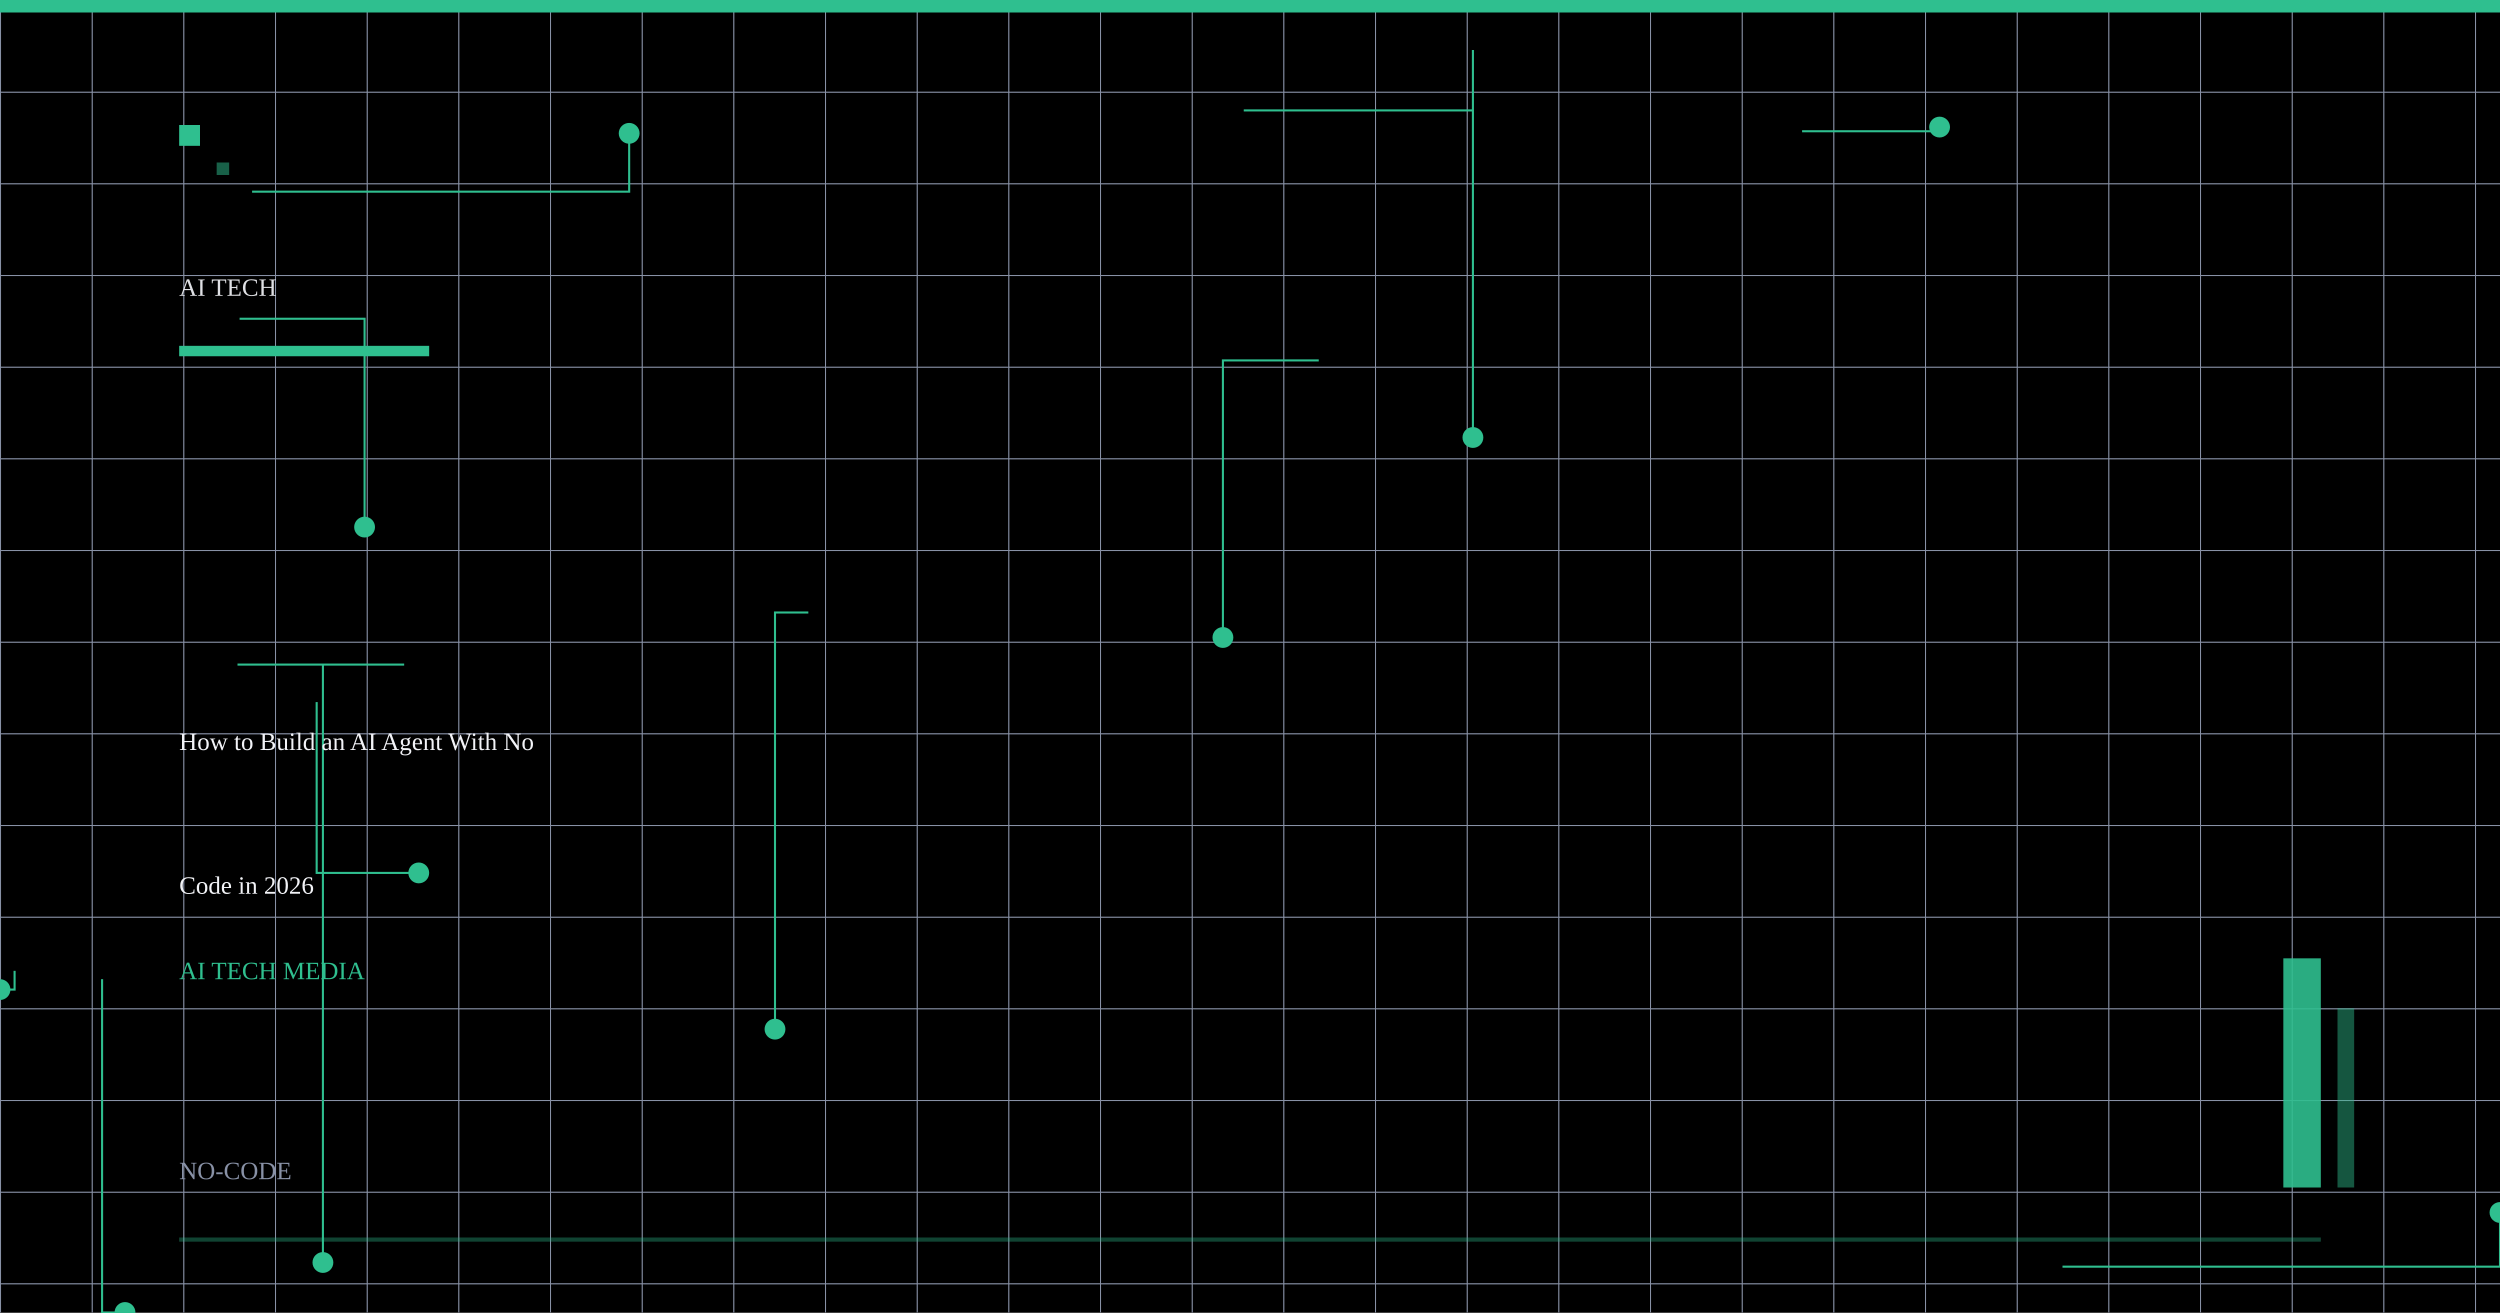
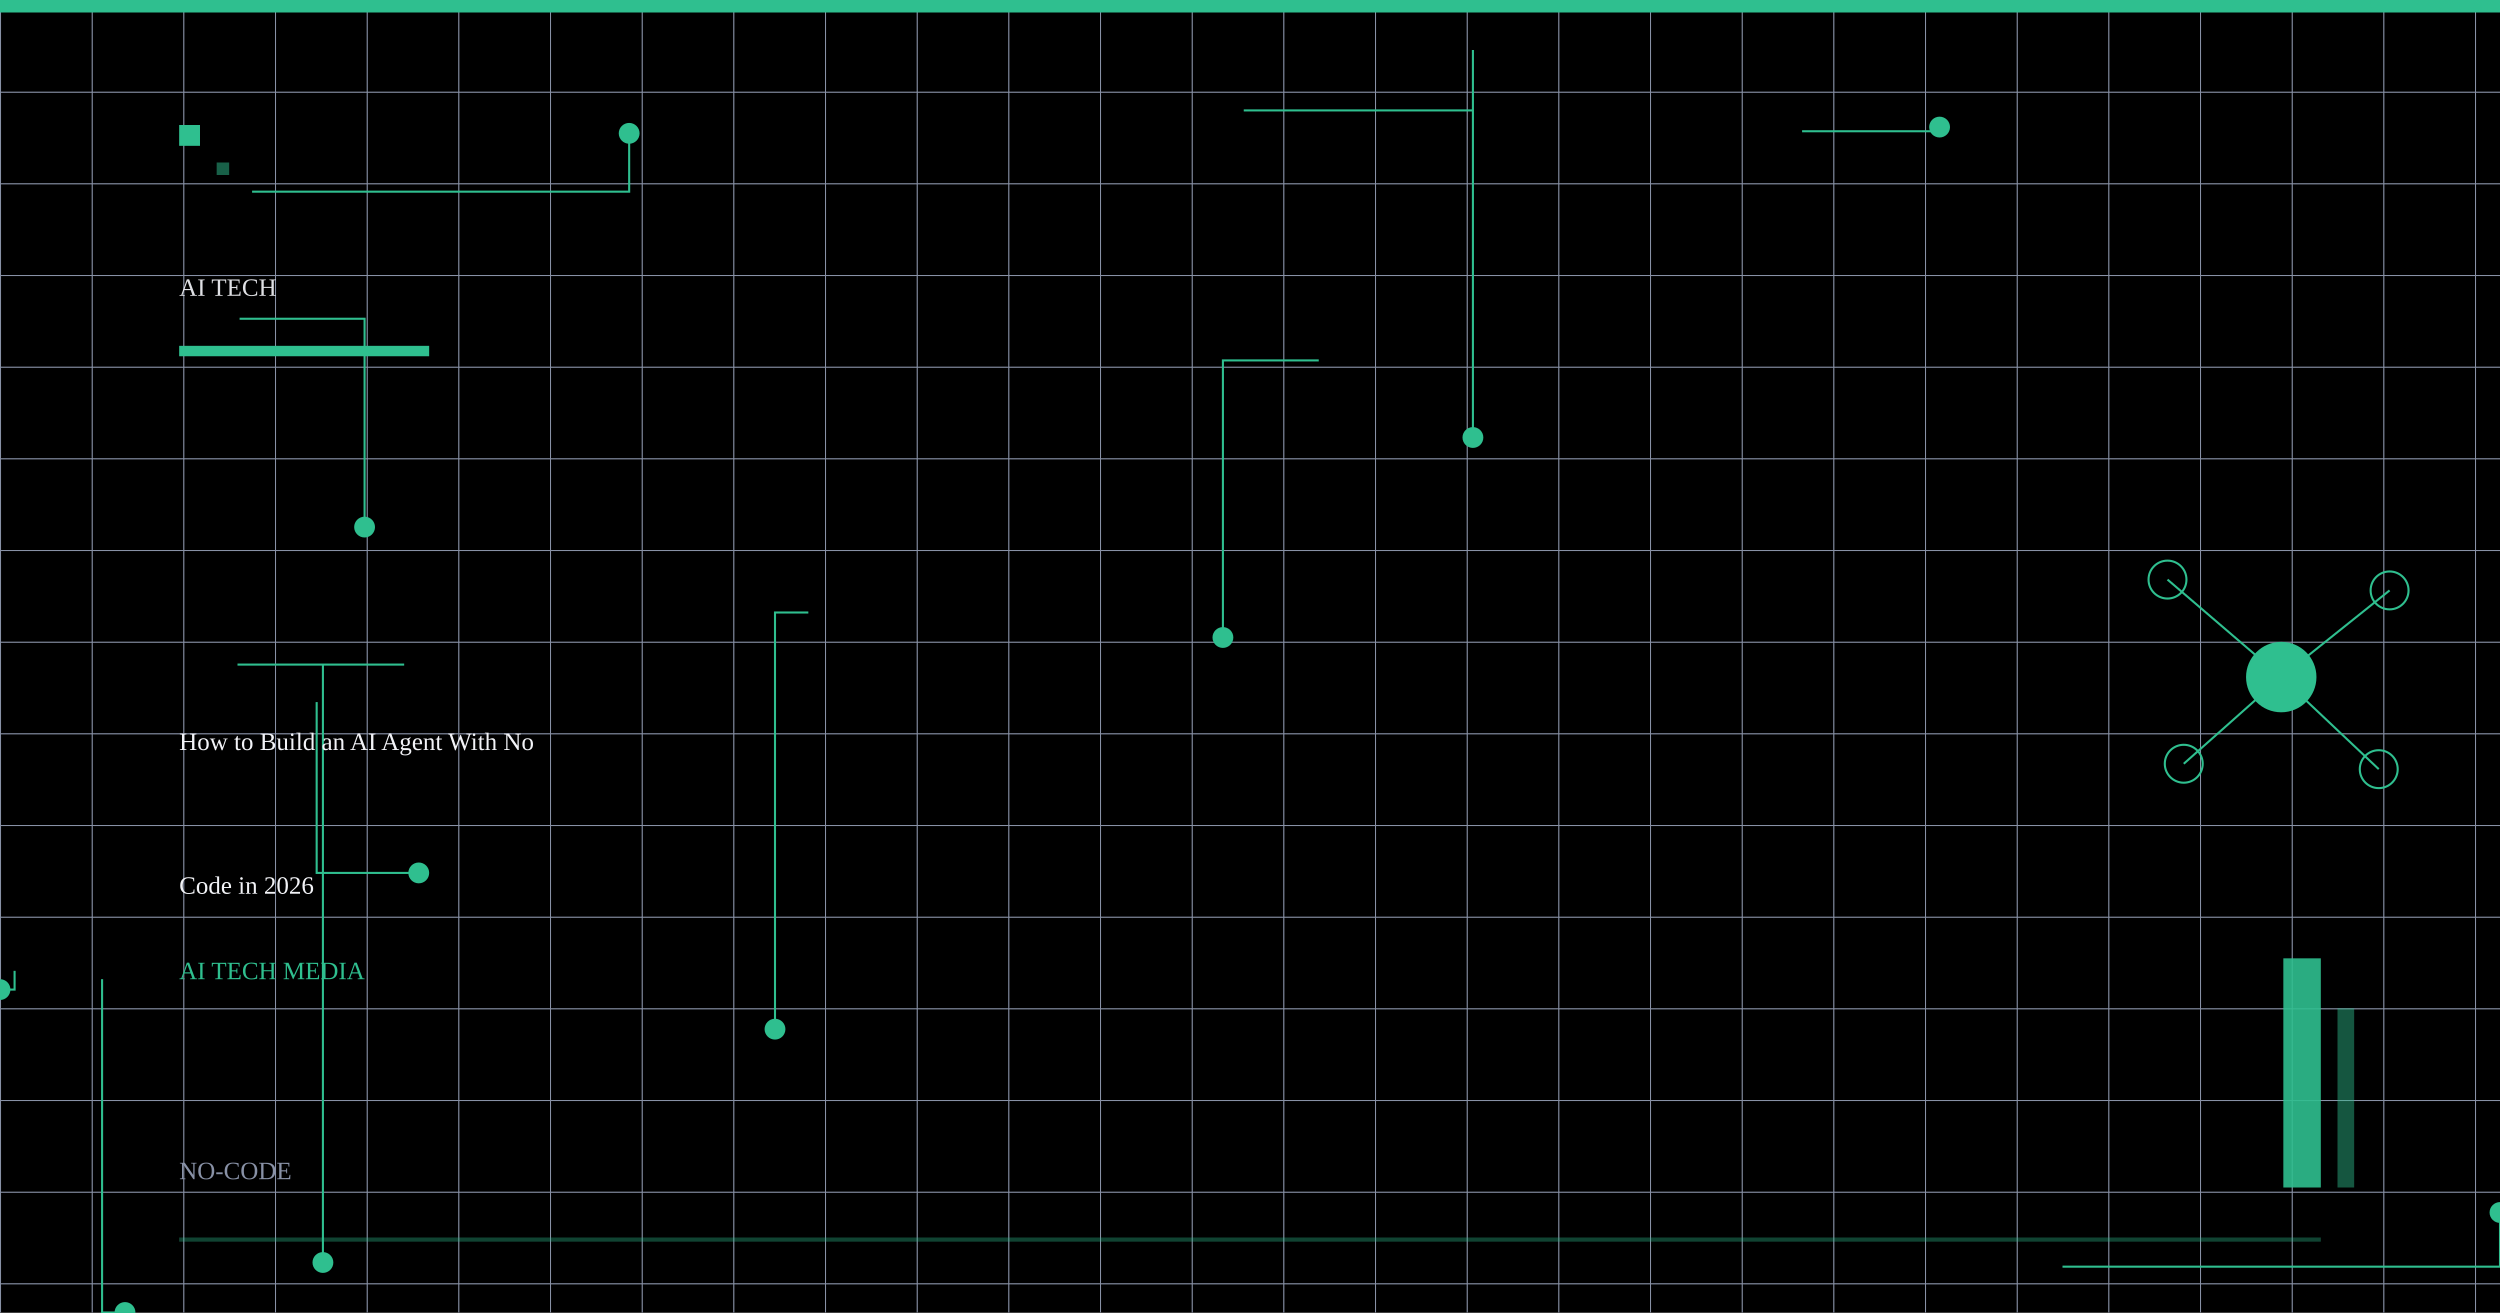
<svg xmlns="http://www.w3.org/2000/svg" viewBox="0 0 1200 630" role="img" aria-label="How to Build an AI Agent With No Code in 2026">
  <defs>
    <linearGradient id="bg-a-buildanaiagentnocode" x1="0" y1="0" x2="1" y2="1">
      <stop offset="0%" stopColor="#0D0E16" />
      <stop offset="100%" stopColor="#1B1E31" />
    </linearGradient>
    <radialGradient id="glow-a-buildanaiagentnocode" cx="72%" cy="18%" r="85%">
      <stop offset="0%" stopColor="#2FBF8F" stopOpacity="0.34" />
      <stop offset="100%" stopColor="#2FBF8F" stopOpacity="0" />
    </radialGradient>
    <pattern id="grid-a-buildanaiagentnocode" width="44" height="44" patternUnits="userSpaceOnUse">
      <path d="M44 0H0V44" fill="none" stroke="#8891A6" strokeOpacity="0.1" strokeWidth="1" />
    </pattern>
  </defs>
  <rect width="1200" height="630" fill="url(#bg-a-buildanaiagentnocode)" />
  <rect width="1200" height="630" fill="url(#glow-a-buildanaiagentnocode)" />
  <rect width="1200" height="630" fill="url(#grid-a-buildanaiagentnocode)" />
  <path d="M7 466 L7 475 L0 475" fill="none" stroke="#2FBF8F" strokeOpacity="0.16" strokeWidth="2" />
  <circle cx="0" cy="475" r="5" fill="#2FBF8F" fillOpacity="0.35" />
  <path d="M114 319 L194 319 L155 319 L155 473 L155 606" fill="none" stroke="#2FBF8F" strokeOpacity="0.16" strokeWidth="2" />
  <circle cx="155" cy="606" r="5" fill="#2FBF8F" fillOpacity="0.35" />
  <path d="M388 294 L372 294 L372 494" fill="none" stroke="#2FBF8F" strokeOpacity="0.16" strokeWidth="2" />
  <circle cx="372" cy="494" r="5" fill="#2FBF8F" fillOpacity="0.35" />
  <path d="M633 173 L587 173 L587 306" fill="none" stroke="#2FBF8F" strokeOpacity="0.16" strokeWidth="2" />
  <circle cx="587" cy="306" r="5" fill="#2FBF8F" fillOpacity="0.35" />
  <path d="M152 337 L152 419 L197 419 L201 419" fill="none" stroke="#2FBF8F" strokeOpacity="0.16" strokeWidth="2" />
  <circle cx="201" cy="419" r="5" fill="#2FBF8F" fillOpacity="0.35" />
  <path d="M49 470 L49 630 L60 630" fill="none" stroke="#2FBF8F" strokeOpacity="0.16" strokeWidth="2" />
  <circle cx="60" cy="630" r="5" fill="#2FBF8F" fillOpacity="0.35" />
  <path d="M865 63 L931 63 L931 61" fill="none" stroke="#2FBF8F" strokeOpacity="0.16" strokeWidth="2" />
  <circle cx="931" cy="61" r="5" fill="#2FBF8F" fillOpacity="0.35" />
  <path d="M121 92 L302 92 L302 64" fill="none" stroke="#2FBF8F" strokeOpacity="0.16" strokeWidth="2" />
  <circle cx="302" cy="64" r="5" fill="#2FBF8F" fillOpacity="0.35" />
  <path d="M597 53 L707 53 L707 24 L707 210" fill="none" stroke="#2FBF8F" strokeOpacity="0.16" strokeWidth="2" />
  <circle cx="707" cy="210" r="5" fill="#2FBF8F" fillOpacity="0.35" />
  <path d="M990 608 L1171 608 L1200 608 L1200 582" fill="none" stroke="#2FBF8F" strokeOpacity="0.16" strokeWidth="2" />
  <circle cx="1200" cy="582" r="5" fill="#2FBF8F" fillOpacity="0.35" />
  <path d="M115 153 L175 153 L175 253" fill="none" stroke="#2FBF8F" strokeOpacity="0.16" strokeWidth="2" />
  <circle cx="175" cy="253" r="5" fill="#2FBF8F" fillOpacity="0.35" />
  <rect x="0" y="0" width="1200" height="6" fill="#2FBF8F" />
  <text x="86" y="142" fontFamily="'Big Shoulders Display', sans-serif" fontSize="92" fontWeight="800" fill="#F2F3F7" opacity="0.92">AI TECH</text>
  <rect x="86" y="166" width="120" height="5" fill="#2FBF8F" />
  <rect x="86" y="60" width="10" height="10" fill="#2FBF8F" />
  <rect x="104" y="78" width="6" height="6" fill="#2FBF8F" opacity="0.5" />
+   <g transform="translate(1030 260)" fill="none" stroke="#2FBF8F" strokeWidth="5" strokeLinecap="round" strokeLinejoin="round">
+     <circle cx="65" cy="65" r="16.9" fill="#2FBF8F" stroke="none" />
+     <line x1="65" y1="65" x2="10.4" y2="18.2" />
+     <circle cx="10.4" cy="18.2" r="9.1" />
+     <line x1="65" y1="65" x2="117" y2="23.4" />
+     <circle cx="117" cy="23.4" r="9.1" />
+     <line x1="65" y1="65" x2="111.8" y2="109.2" />
+     <circle cx="111.8" cy="109.2" r="9.1" />
+     <line x1="65" y1="65" x2="18.2" y2="106.6" />
+     <circle cx="18.2" cy="106.6" r="9.1" />
+   </g>
  <text x="86" y="360" fontFamily="'Big Shoulders Display', sans-serif" fontSize="64" fontWeight="800" fill="#F2F3F7">How to Build an AI Agent With No</text>
  <text x="86" y="429" fontFamily="'Big Shoulders Display', sans-serif" fontSize="64" fontWeight="800" fill="#F2F3F7">Code in 2026</text>
  <text x="86" y="566" fontFamily="IBM Plex Mono, monospace" fontSize="30" letterSpacing="10" fill="#8891A6">NO-CODE</text>
  <text x="86" y="470" fontFamily="IBM Plex Mono, monospace" fontSize="20" letterSpacing="6" fill="#2FBF8F">AI TECH MEDIA</text>
  <rect x="1096" y="460" width="18" height="110" fill="#2FBF8F" opacity="0.9" />
  <rect x="1122" y="484" width="8" height="86" fill="#2FBF8F" opacity="0.45" />
  <rect x="86" y="594" width="1028" height="2" fill="#2FBF8F" opacity="0.35" />
</svg>
